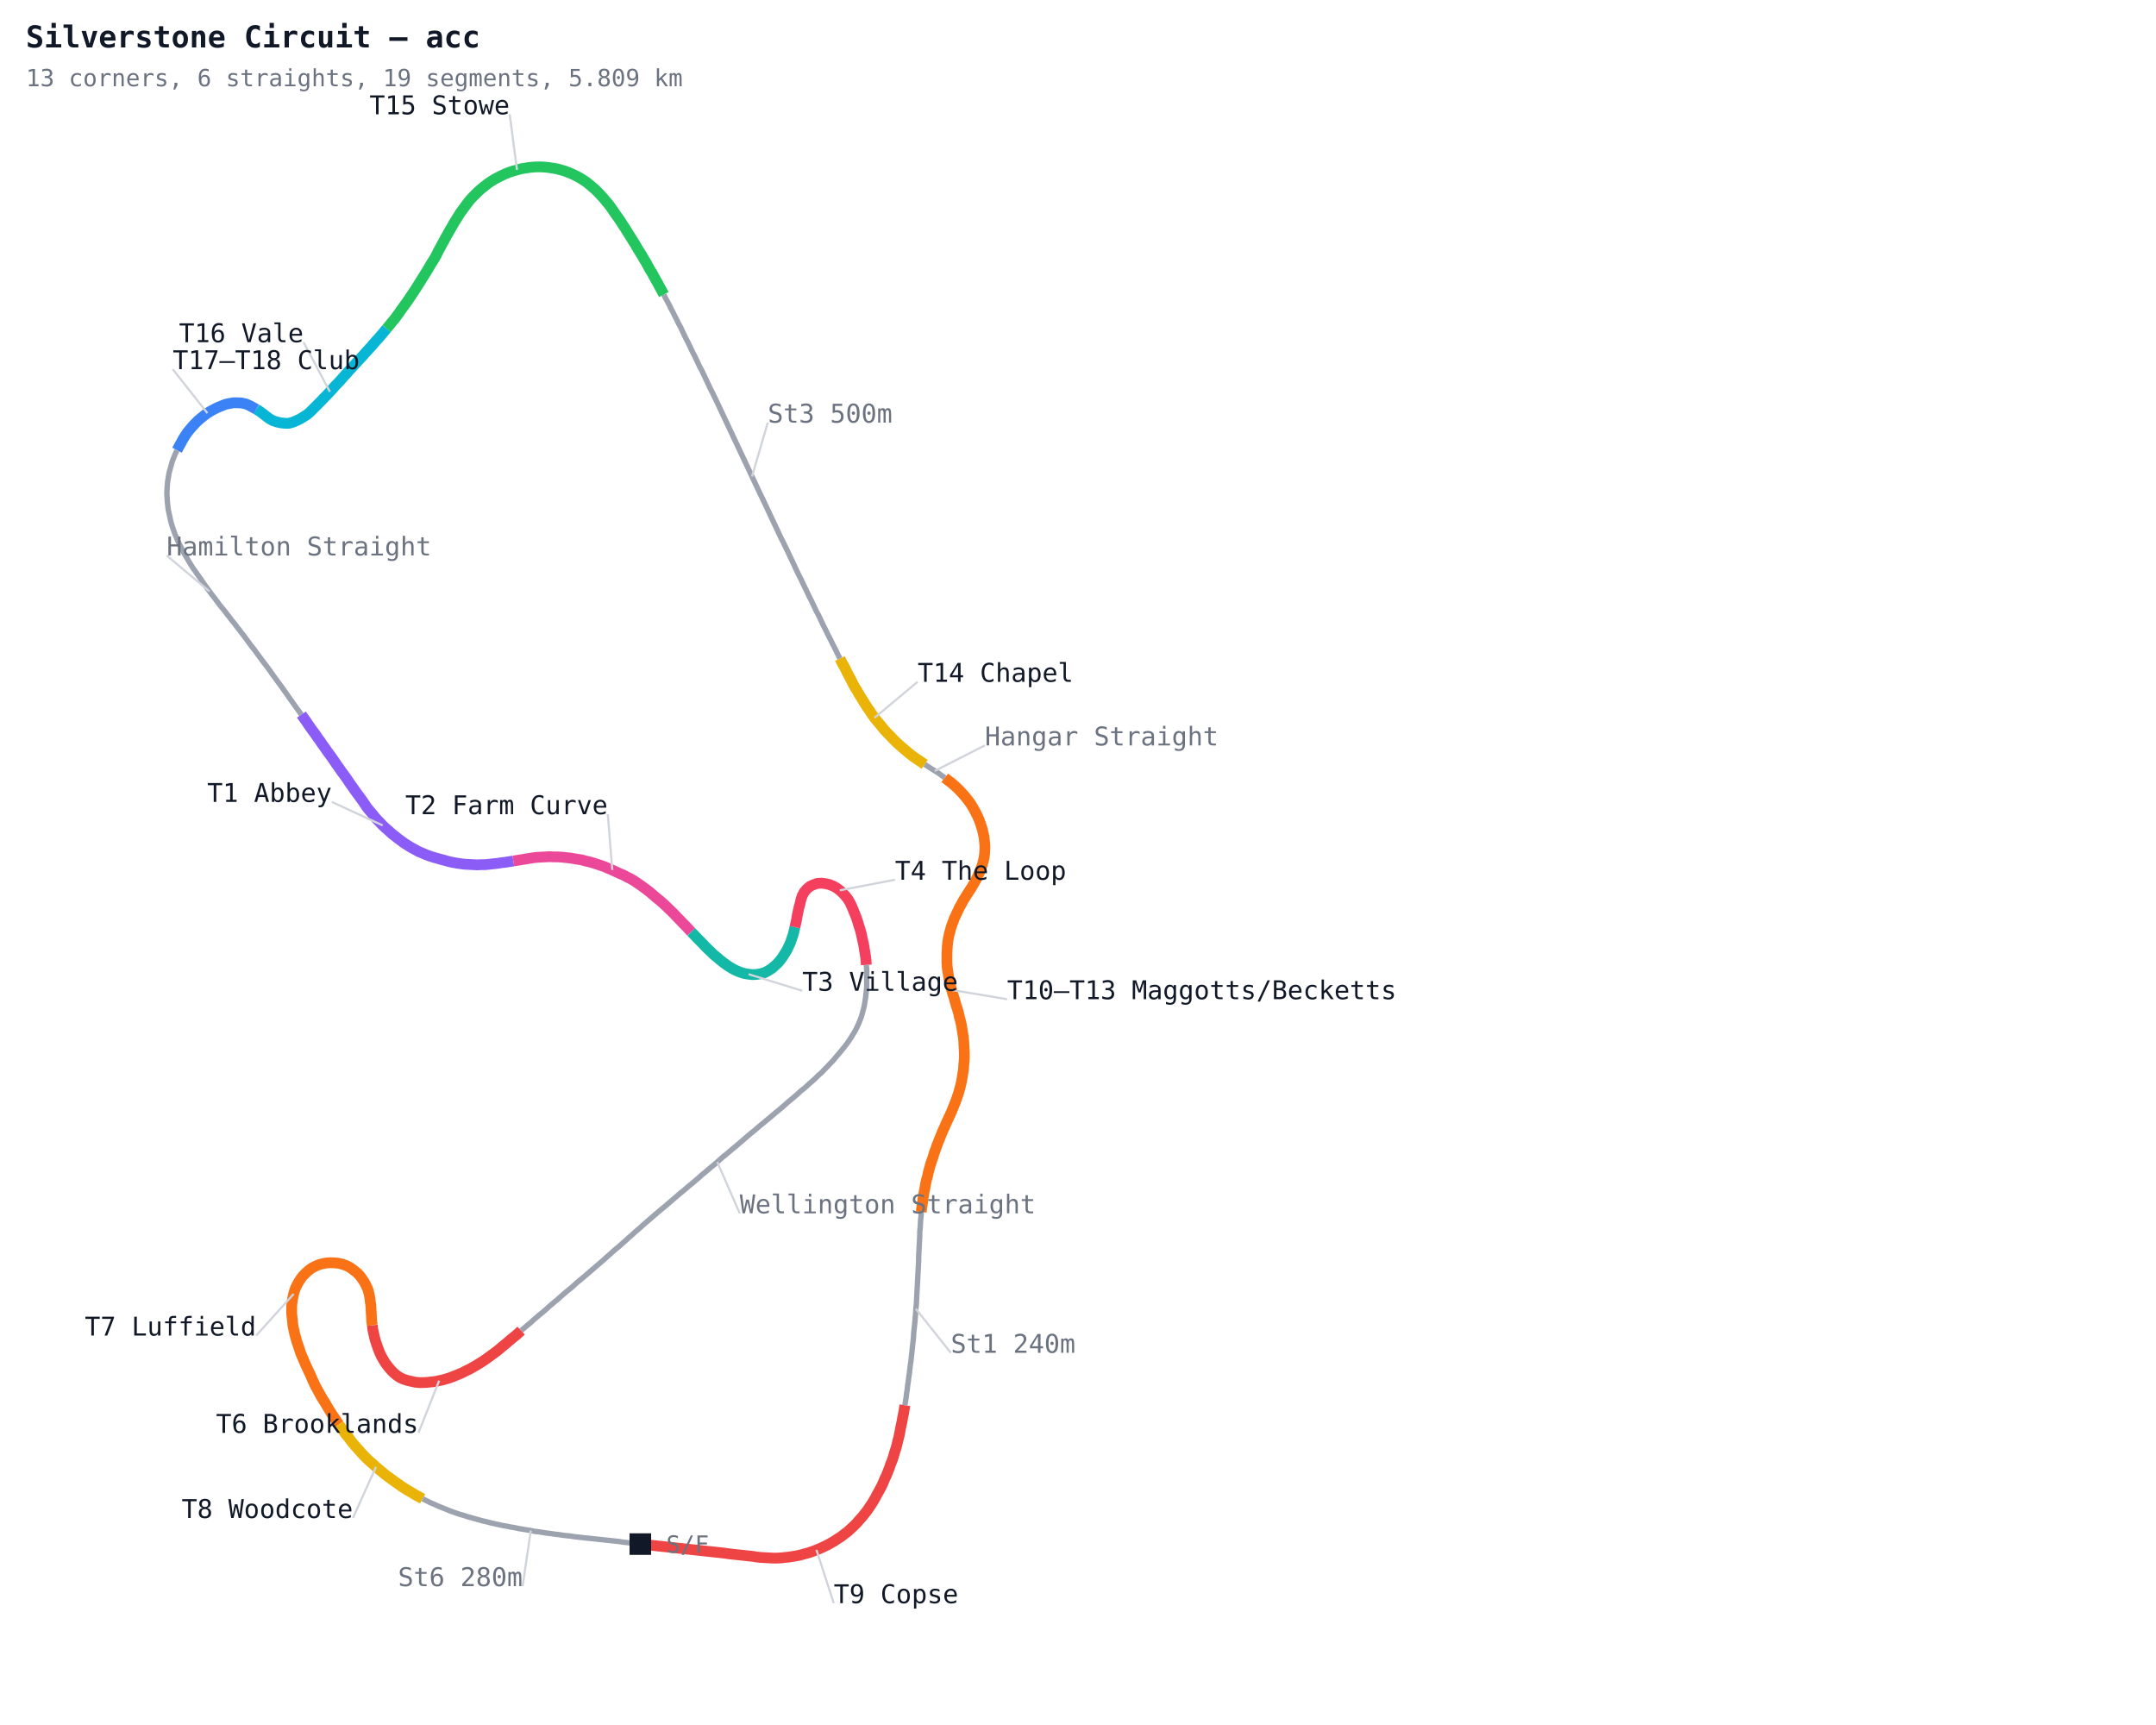
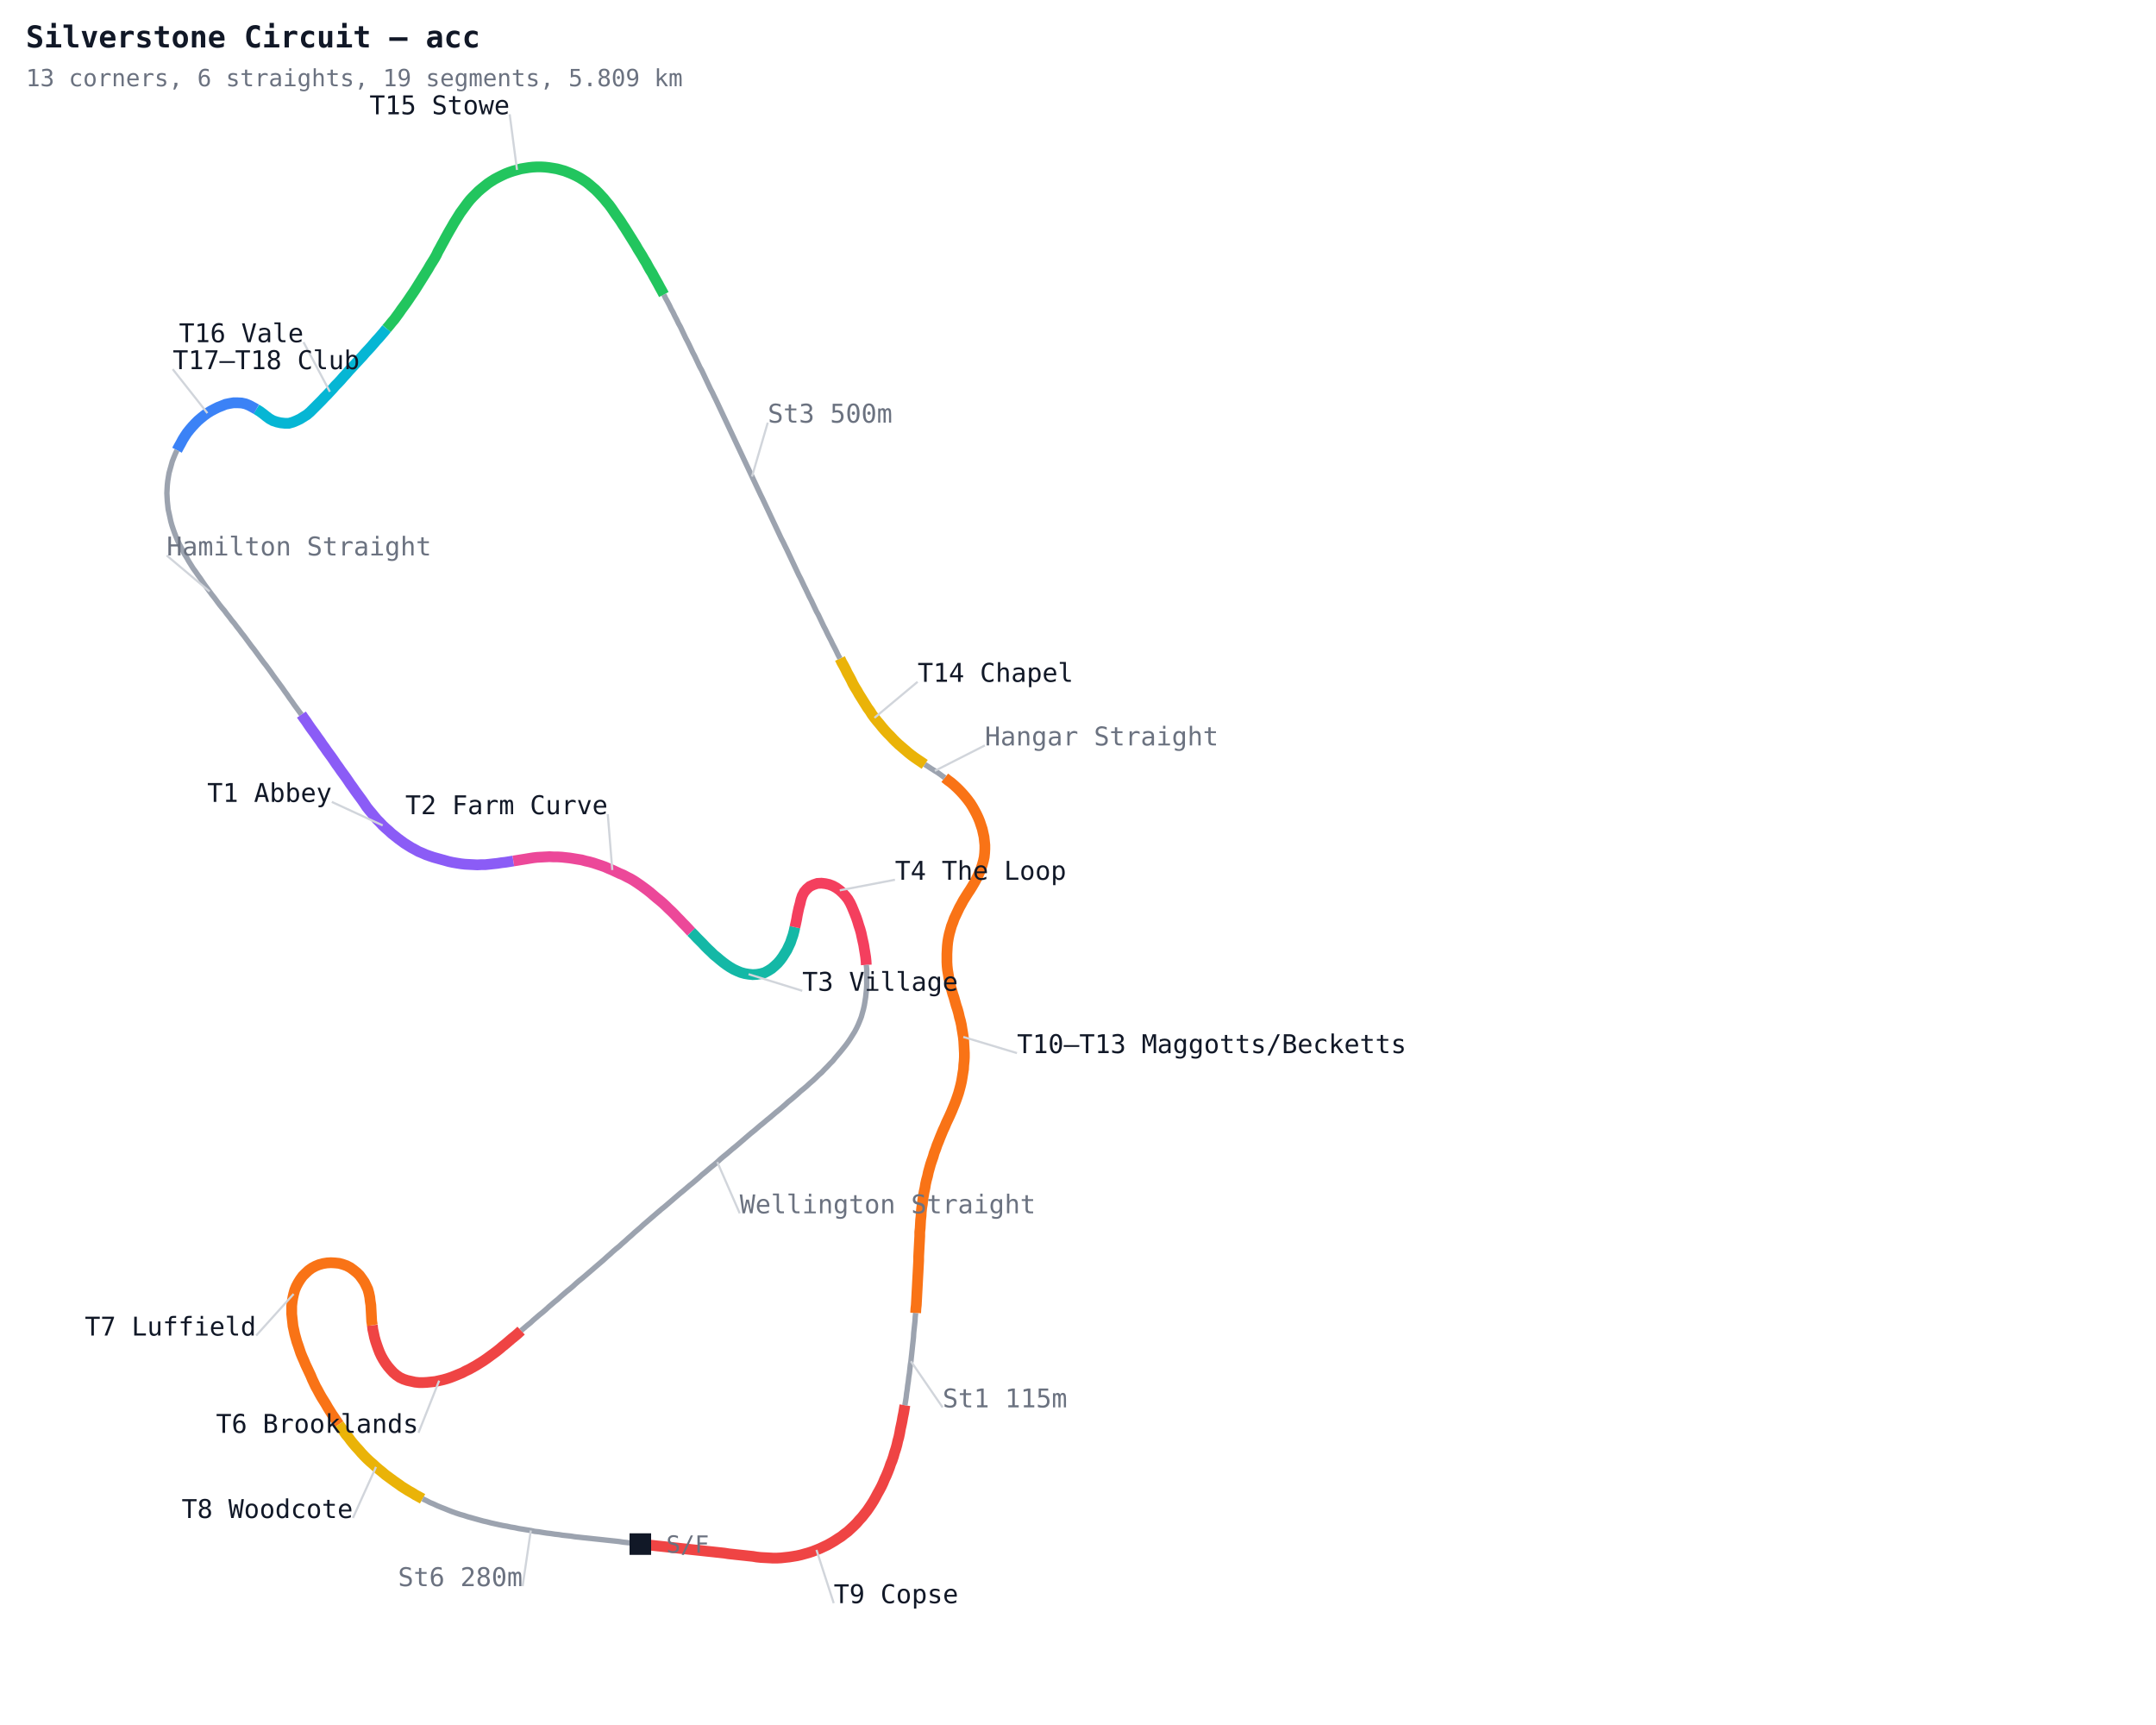
<svg xmlns="http://www.w3.org/2000/svg" width="1000" height="800" viewBox="0 0 1000 800">
  <defs>
    <style>
      .name { font-family: monospace; font-size: 12px; }
      .sector { font-family: monospace; font-size: 12px; fill: #7c3aed; font-weight: bold; }
      .title { font-family: monospace; font-size: 14px; fill: #111827; font-weight: bold; }
      .sub { font-family: monospace; font-size: 11px; fill: #6b7280; }
    </style>
  </defs>
  <rect width="1000" height="800" fill="#ffffff" />
  <polyline fill="none" stroke="#ef4444" stroke-width="5" points="297.0,716.1 298.8,716.3 300.7,716.5 302.6,716.7 304.4,716.9 306.3,717.1 308.2,717.3 310.0,717.5 311.9,717.7 313.8,717.9 315.6,718.1 317.5,718.3 319.4,718.5 321.2,718.7 323.1,718.9 325.0,719.1 326.8,719.3 328.7,719.5 330.6,719.7 332.4,719.9 334.3,720.1 336.1,720.3 338.0,720.6 339.9,720.8 341.7,721.0 343.6,721.2 345.5,721.4 347.3,721.6 349.2,721.8 351.0,722.1 352.9,722.3 354.8,722.4 356.7,722.5 358.5,722.6 360.4,722.6 362.3,722.5 364.1,722.3 366.0,722.1 367.9,721.8 369.7,721.5 371.5,721.1 373.3,720.6 375.1,720.1 376.9,719.5 378.7,718.8 380.4,718.1 382.1,717.3 383.8,716.5 385.4,715.6 387.1,714.6 388.6,713.6 390.2,712.6 391.7,711.4 393.2,710.3 394.6,709.0 395.9,707.8 397.3,706.4 398.5,705.0 399.8,703.6 400.9,702.2 402.1,700.7 403.2,699.1 404.2,697.6 405.2,696.0 406.1,694.4 407.0,692.7 407.9,691.1 408.8,689.4 409.6,687.7 410.3,686.0 411.1,684.3 411.8,682.6 412.5,680.8 413.1,679.0 413.8,677.3 414.4,675.5 414.9,673.7 415.5,671.9 416.0,670.1 416.4,668.3 416.9,666.5 417.3,664.6 417.6,662.8 418.0,661.0 418.4,659.1 418.7,657.3 419.1,655.4 419.4,653.6 419.7,651.7" />
-   <polyline fill="none" stroke="#9ca3af" stroke-width="2.5" points="419.7,651.7 420.0,649.9 420.3,648.0 420.5,646.2 420.8,644.3 421.0,642.5 421.3,640.6 421.5,638.7 421.8,636.9 422.0,635.0 422.2,633.2 422.5,631.3 422.7,629.4 422.9,627.6 423.1,625.7 423.3,623.8 423.5,622.0 423.7,620.1 423.8,618.2 424.0,616.4 424.2,614.5 424.4,612.6 424.5,610.8 424.7,608.9 424.8,607.0 425.0,605.2 425.1,603.3 425.2,601.4 425.3,599.5 425.4,597.7 425.5,595.8 425.6,593.9 425.7,592.0 425.8,590.2 425.9,588.3 426.0,586.4 426.1,584.6 426.1,582.7 426.2,580.8 426.3,578.9 426.4,577.0 426.5,575.2 426.6,573.3 426.6,571.4 426.8,569.6 426.9,567.7 427.0,565.8 427.2,564.0 427.3,562.1" />
-   <polyline fill="none" stroke="#f97316" stroke-width="5" points="427.3,562.1 427.5,560.2 427.8,558.4 428.0,556.5 428.3,554.6 428.6,552.8 429.0,551.0 429.3,549.1 429.7,547.3 430.2,545.5 430.6,543.6 431.1,541.8 431.6,540.0 432.2,538.2 432.8,536.5 433.3,534.7 434.0,532.9 434.6,531.1 435.3,529.4 436.0,527.6 436.7,525.9 437.4,524.2 438.2,522.5 438.9,520.8 439.7,519.1 440.5,517.4 441.3,515.6 442.0,513.9 442.7,512.2 443.4,510.4 444.0,508.7 444.6,506.9 445.1,505.1 445.6,503.2 446.0,501.4 446.3,499.6 446.6,497.7 446.9,495.9 447.0,494.0 447.2,492.1 447.3,490.3 447.3,488.4 447.2,486.5 447.1,484.6 447.0,482.8 446.8,480.9 446.5,479.0 446.2,477.2 445.9,475.3 445.5,473.5 445.0,471.7 444.6,469.9 444.1,468.1 443.5,466.3 443.0,464.5 442.5,462.7 441.9,460.9 441.4,459.1 440.9,457.3 440.5,455.4 440.1,453.6 439.8,451.7 439.5,449.9 439.3,448.0 439.2,446.2 439.2,444.3 439.2,442.4 439.3,440.5 439.4,438.7 439.6,436.8 439.9,435.0 440.3,433.1 440.8,431.3 441.3,429.5 442.0,427.7 442.6,426.0 443.4,424.3 444.2,422.6 445.0,420.9 445.9,419.3 446.8,417.6 447.8,416.0 448.8,414.4 449.8,412.9 450.8,411.3 451.8,409.6 452.7,408.0 453.5,406.3 454.3,404.6 455.0,402.9 455.6,401.1 456.1,399.3 456.5,397.5 456.7,395.6 456.8,393.7 456.8,391.9 456.6,390.0 456.4,388.1 456.0,386.3 455.6,384.5 455.0,382.7 454.4,380.9 453.7,379.2 452.9,377.5 452.0,375.8 451.1,374.2 450.1,372.6 449.0,371.1 447.8,369.6 446.6,368.2 445.3,366.8 444.0,365.5 442.6,364.2 441.2,363.0 439.7,361.9 438.2,360.7" />
+   <polyline fill="none" stroke="#9ca3af" stroke-width="2.5" points="419.7,651.7 420.0,649.9 420.3,648.0 420.5,646.2 420.8,644.3 421.0,642.5 421.3,640.6 421.5,638.7 421.8,636.9 422.0,635.0 422.2,633.2 422.5,631.3 422.7,629.4 422.9,627.6 423.1,625.7 423.3,623.8 423.5,622.0 423.7,620.1 423.8,618.2 424.0,616.4 424.2,614.5 424.4,612.6 424.5,610.8 424.7,608.9" />
+   <polyline fill="none" stroke="#f97316" stroke-width="5" points="424.7,608.9 424.8,607.0 425.0,605.2 425.1,603.3 425.2,601.4 425.3,599.5 425.4,597.7 425.5,595.8 425.6,593.9 425.7,592.0 425.8,590.2 425.9,588.3 426.0,586.4 426.1,584.6 426.1,582.7 426.2,580.8 426.3,578.9 426.4,577.0 426.5,575.2 426.6,573.3 426.6,571.4 426.8,569.6 426.9,567.7 427.0,565.8 427.2,564.0 427.3,562.1 427.5,560.2 427.8,558.4 428.0,556.5 428.3,554.6 428.6,552.8 429.0,551.0 429.3,549.1 429.7,547.3 430.2,545.5 430.6,543.6 431.1,541.8 431.6,540.0 432.2,538.2 432.8,536.5 433.3,534.7 434.0,532.9 434.6,531.1 435.3,529.4 436.0,527.6 436.7,525.9 437.4,524.2 438.2,522.5 438.9,520.8 439.7,519.1 440.5,517.4 441.3,515.6 442.0,513.9 442.7,512.2 443.4,510.4 444.0,508.7 444.6,506.9 445.1,505.1 445.6,503.2 446.0,501.4 446.3,499.6 446.6,497.7 446.9,495.9 447.0,494.0 447.2,492.1 447.3,490.3 447.3,488.4 447.2,486.5 447.1,484.6 447.0,482.8 446.8,480.9 446.5,479.0 446.2,477.2 445.9,475.3 445.5,473.5 445.0,471.7 444.6,469.9 444.1,468.1 443.5,466.3 443.0,464.5 442.5,462.7 441.9,460.9 441.4,459.1 440.9,457.3 440.5,455.4 440.1,453.6 439.8,451.7 439.5,449.9 439.3,448.0 439.2,446.2 439.2,444.3 439.2,442.4 439.3,440.5 439.4,438.7 439.6,436.8 439.9,435.0 440.3,433.1 440.8,431.3 441.3,429.5 442.0,427.7 442.6,426.0 443.4,424.3 444.2,422.6 445.0,420.9 445.9,419.3 446.8,417.6 447.8,416.0 448.8,414.4 449.8,412.9 450.8,411.3 451.8,409.6 452.7,408.0 453.5,406.3 454.3,404.6 455.0,402.9 455.6,401.1 456.1,399.3 456.5,397.5 456.7,395.6 456.8,393.7 456.8,391.9 456.6,390.0 456.4,388.1 456.0,386.3 455.6,384.5 455.0,382.7 454.4,380.9 453.7,379.2 452.9,377.5 452.0,375.8 451.1,374.2 450.1,372.6 449.0,371.1 447.8,369.6 446.6,368.2 445.3,366.8 444.0,365.5 442.6,364.2 441.2,363.0 439.7,361.9 438.2,360.7" />
  <polyline fill="none" stroke="#9ca3af" stroke-width="2.5" points="438.2,360.7 436.7,359.6 435.2,358.5 433.6,357.5 432.0,356.5 430.5,355.5 428.9,354.5" />
  <polyline fill="none" stroke="#eab308" stroke-width="5" points="428.9,354.5 427.3,353.4 425.8,352.4 424.2,351.3 422.7,350.2 421.2,349.0 419.8,347.8 418.4,346.6 417.0,345.4 415.6,344.1 414.3,342.8 413.0,341.4 411.7,340.1 410.4,338.7 409.2,337.3 408.0,335.8 406.8,334.4 405.6,332.9 404.5,331.4 403.5,329.8 402.4,328.3 401.4,326.7 400.4,325.1 399.4,323.5 398.4,321.9 397.5,320.3 396.5,318.7 395.6,317.1 394.8,315.4 393.9,313.7 393.0,312.1 392.2,310.4 391.3,308.7 390.4,307.1 389.6,305.4" />
  <polyline fill="none" stroke="#9ca3af" stroke-width="2.5" points="389.6,305.4 388.7,303.7 387.9,302.0 387.1,300.4 386.2,298.7 385.4,297.0 384.5,295.3 383.7,293.7 382.9,292.0 382.0,290.3 381.2,288.6 380.4,286.9 379.6,285.2 378.7,283.6 377.9,281.9 377.1,280.2 376.3,278.5 375.4,276.8 374.6,275.1 373.8,273.4 373.0,271.8 372.2,270.1 371.4,268.4 370.5,266.7 369.7,265.0 368.9,263.3 368.1,261.6 367.3,259.9 366.5,258.2 365.7,256.5 364.9,254.8 364.1,253.2 363.3,251.5 362.4,249.8 361.6,248.1 360.8,246.4 360.0,244.7 359.2,243.0 358.4,241.3 357.6,239.6 356.8,237.9 356.0,236.2 355.2,234.5 354.4,232.8 353.6,231.1 352.8,229.5 352.0,227.8 351.2,226.1 350.4,224.4 349.6,222.7 348.8,221.0 348.0,219.3 347.2,217.6 346.4,215.9 345.6,214.2 344.8,212.5 344.0,210.8 343.2,209.1 342.4,207.4 341.6,205.7 340.8,204.0 340.0,202.3 339.2,200.6 338.4,198.9 337.6,197.2 336.8,195.5 336.0,193.8 335.2,192.1 334.4,190.4 333.6,188.7 332.8,187.0 332.0,185.3 331.2,183.7 330.4,182.0 329.5,180.3 328.7,178.6 327.9,176.9 327.1,175.2 326.3,173.5 325.5,171.8 324.6,170.2 323.8,168.5 323.0,166.8 322.2,165.1 321.3,163.4 320.5,161.7 319.7,160.0 318.9,158.4 318.0,156.7 317.2,155.0 316.4,153.3 315.6,151.6 314.7,150.0 313.9,148.3 313.0,146.6 312.2,144.9 311.3,143.3 310.5,141.6 309.6,139.9 308.7,138.3 307.9,136.6" />
  <polyline fill="none" stroke="#22c55e" stroke-width="5" points="307.9,136.6 307.0,134.9 306.1,133.3 305.2,131.6 304.3,130.0 303.4,128.4 302.5,126.7 301.5,125.1 300.6,123.5 299.7,121.8 298.7,120.2 297.8,118.6 296.8,117.0 295.8,115.4 294.9,113.8 293.9,112.2 292.9,110.6 291.9,109.0 290.9,107.4 289.9,105.8 288.9,104.3 287.9,102.7 286.8,101.1 285.7,99.6 284.7,98.1 283.6,96.5 282.5,95.0 281.3,93.6 280.1,92.1 278.8,90.7 277.6,89.4 276.2,88.0 274.8,86.8 273.4,85.6 271.9,84.4 270.4,83.4 268.8,82.4 267.1,81.5 265.4,80.7 263.7,80.0 261.9,79.3 260.1,78.8 258.3,78.3 256.5,78.0 254.6,77.7 252.8,77.5 250.9,77.4 249.0,77.4 247.1,77.5 245.3,77.7 243.4,78.0 241.6,78.3 239.8,78.8 238.0,79.3 236.2,79.9 234.4,80.6 232.7,81.4 231.1,82.2 229.4,83.1 227.8,84.1 226.3,85.1 224.8,86.3 223.3,87.5 221.9,88.7 220.6,90.0 219.3,91.3 218.0,92.7 216.8,94.2 215.7,95.7 214.6,97.2 213.5,98.7 212.5,100.3 211.5,101.9 210.5,103.5 209.6,105.1 208.6,106.8 207.7,108.4 206.8,110.0 205.9,111.7 205.0,113.3 204.1,115.0 203.2,116.6 202.4,118.3 201.5,119.9 200.5,121.5 199.5,123.1 198.6,124.7 197.6,126.3 196.6,127.9 195.6,129.5 194.6,131.1 193.6,132.7 192.6,134.3 191.6,135.8 190.5,137.4 189.5,138.9 188.4,140.5 187.3,142.0 186.2,143.5 185.1,145.1 184.0,146.6 182.9,148.1 181.7,149.5 180.5,151.0 179.3,152.4" />
  <polyline fill="none" stroke="#06b6d4" stroke-width="5" points="179.3,152.4 178.1,153.9 176.9,155.3 175.7,156.7 174.4,158.1 173.2,159.5 172.0,160.9 170.7,162.3 169.4,163.7 168.2,165.1 166.9,166.5 165.6,167.9 164.4,169.2 163.1,170.6 161.8,172.0 160.6,173.4 159.3,174.8 158.1,176.2 156.8,177.6 155.5,178.9 154.3,180.3 153.0,181.7 151.7,183.1 150.4,184.4 149.1,185.8 147.8,187.1 146.5,188.4 145.1,189.8 143.8,191.1 142.4,192.3 140.8,193.3 139.2,194.3 137.5,195.1 135.8,195.8 134.0,196.3 132.1,196.3 130.2,196.1 128.4,195.7 126.6,195.1 125.0,194.2 123.5,193.1 122.0,191.9 120.5,190.8 118.9,189.8" />
  <polyline fill="none" stroke="#3b82f6" stroke-width="5" points="118.9,189.8 117.3,188.9 115.6,188.0 113.9,187.3 112.1,186.9 110.2,186.8 108.3,186.8 106.5,187.1 104.6,187.5 102.9,188.2 101.1,188.9 99.5,189.7 97.8,190.6 96.2,191.6 94.7,192.7 93.2,193.9 91.8,195.1 90.5,196.4 89.2,197.8 88.0,199.2 86.8,200.7 85.8,202.2 84.8,203.8 83.9,205.5 83.0,207.1 82.1,208.8" />
  <polyline fill="none" stroke="#9ca3af" stroke-width="2.5" points="82.1,208.8 81.3,210.5 80.6,212.2 79.9,214.0 79.4,215.8 78.9,217.6 78.4,219.4 78.1,221.2 77.8,223.1 77.6,225.0 77.5,226.8 77.4,228.7 77.5,230.6 77.6,232.4 77.8,234.3 78.0,236.2 78.4,238.0 78.8,239.8 79.2,241.7 79.7,243.5 80.3,245.3 80.9,247.0 81.6,248.8 82.3,250.5 83.1,252.2 84.0,253.9 84.8,255.5 85.7,257.2 86.7,258.8 87.6,260.4 88.6,262.0 89.6,263.6 90.7,265.1 91.8,266.7 92.9,268.2 93.9,269.7 95.0,271.3 96.1,272.8 97.2,274.3 98.3,275.8 99.5,277.3 100.6,278.8 101.7,280.3 102.9,281.8 104.1,283.2 105.2,284.7 106.4,286.2 107.5,287.7 108.7,289.1 109.8,290.6 111.0,292.1 112.1,293.6 113.3,295.1 114.4,296.6 115.5,298.1 116.6,299.6 117.8,301.1 118.9,302.6 120.0,304.1 121.1,305.6 122.2,307.1 123.4,308.6 124.5,310.1 125.6,311.6 126.7,313.2 127.8,314.7 128.9,316.2 130.0,317.7 131.1,319.2 132.2,320.8 133.3,322.3 134.3,323.8 135.4,325.3 136.5,326.9 137.6,328.4 138.7,329.9 139.8,331.4" />
  <polyline fill="none" stroke="#8b5cf6" stroke-width="5" points="139.8,331.4 140.9,333.0 142.0,334.5 143.0,336.0 144.1,337.6 145.2,339.1 146.3,340.6 147.4,342.2 148.5,343.7 149.5,345.2 150.6,346.7 151.7,348.3 152.8,349.8 153.9,351.3 155.0,352.9 156.0,354.4 157.1,355.9 158.2,357.5 159.3,359.0 160.4,360.5 161.5,362.1 162.5,363.6 163.6,365.1 164.7,366.7 165.8,368.2 166.9,369.7 168.0,371.2 169.1,372.8 170.1,374.3 171.3,375.8 172.5,377.2 173.7,378.7 174.9,380.1 176.2,381.4 177.5,382.8 178.9,384.1 180.3,385.3 181.7,386.6 183.1,387.7 184.6,388.9 186.1,390.0 187.6,391.1 189.2,392.1 190.8,393.1 192.5,394.0 194.1,394.9 195.8,395.6 197.6,396.4 199.3,397.0 201.1,397.6 202.9,398.1 204.7,398.6 206.5,399.1 208.3,399.6 210.2,400.0 212.0,400.3 213.9,400.6 215.7,400.8 217.6,400.9 219.5,401.0 221.4,401.1 223.2,401.0 225.1,401.0 227.0,400.8 228.8,400.6 230.7,400.4 232.6,400.1 234.4,399.9 236.3,399.6 238.1,399.3" />
  <polyline fill="none" stroke="#ec4899" stroke-width="5" points="238.1,399.3 240.0,399.0 241.8,398.7 243.7,398.4 245.5,398.1 247.4,397.8 249.2,397.6 251.1,397.5 253.0,397.4 254.9,397.3 256.7,397.4 258.6,397.4 260.5,397.5 262.3,397.7 264.2,397.9 266.1,398.2 267.9,398.5 269.8,398.8 271.6,399.3 273.4,399.7 275.2,400.2 277.0,400.8 278.8,401.4 280.5,402.0 282.3,402.8 284.0,403.5 285.7,404.3 287.4,405.1 289.1,405.8 290.8,406.7 292.4,407.5 294.1,408.5 295.6,409.5 297.2,410.6 298.7,411.7 300.2,412.8 301.7,414.0 303.1,415.2 304.5,416.4 306.0,417.6 307.4,418.8 308.8,420.1 310.1,421.4 311.5,422.7 312.8,424.0 314.1,425.4 315.4,426.7 316.7,428.1 318.0,429.4 319.3,430.8 320.6,432.2" />
  <polyline fill="none" stroke="#14b8a6" stroke-width="5" points="320.6,432.2 321.9,433.5 323.2,434.9 324.5,436.2 325.8,437.5 327.1,438.9 328.4,440.2 329.8,441.5 331.1,442.8 332.6,444.0 334.0,445.2 335.5,446.4 337.0,447.5 338.5,448.5 340.2,449.5 341.9,450.3 343.6,451.0 345.4,451.5 347.2,451.8 349.1,452.0 351.0,451.9 352.8,451.6 354.6,451.1 356.3,450.2 357.9,449.2 359.3,448.0 360.7,446.7 361.9,445.3 363.0,443.8 364.0,442.2 365.0,440.6 365.8,438.9 366.6,437.2 367.2,435.4 367.8,433.7 368.3,431.8 368.7,430.0" />
  <polyline fill="none" stroke="#f43f5e" stroke-width="5" points="368.7,430.0 369.1,428.2 369.5,426.3 369.8,424.5 370.2,422.6 370.6,420.8 371.1,419.0 371.5,417.2 372.1,415.4 373.0,413.7 374.2,412.3 375.6,411.1 377.3,410.3 379.1,409.7 381.0,409.6 382.8,409.8 384.6,410.2 386.4,410.9 388.0,411.8 389.5,412.9 390.9,414.2 392.2,415.6 393.3,417.0 394.3,418.7 395.1,420.4 395.8,422.1 396.5,423.8 397.2,425.6 397.8,427.4 398.3,429.1 398.9,430.9 399.4,432.7 399.8,434.6 400.2,436.4 400.6,438.2 400.9,440.1 401.2,441.9 401.5,443.8 401.7,445.7 401.8,447.5" />
  <polyline fill="none" stroke="#9ca3af" stroke-width="2.5" points="401.8,447.5 402.0,449.4 402.0,451.3 402.0,453.2 402.0,455.0 402.0,456.9 401.9,458.8 401.7,460.6 401.5,462.5 401.2,464.4 400.9,466.2 400.5,468.0 400.0,469.8 399.5,471.6 398.8,473.4 398.1,475.1 397.3,476.8 396.4,478.5 395.4,480.1 394.4,481.7 393.4,483.2 392.3,484.7 391.1,486.2 389.9,487.7 388.7,489.1 387.5,490.5 386.3,492.0 385.0,493.3 383.7,494.7 382.4,496.0 381.1,497.4 379.7,498.6 378.4,499.9 377.0,501.2 375.6,502.4 374.2,503.7 372.8,504.9 371.3,506.1 369.9,507.4 368.5,508.6 367.1,509.8 365.6,511.0 364.2,512.3 362.8,513.5 361.4,514.7 359.9,515.9 358.5,517.1 357.1,518.3 355.6,519.5 354.2,520.7 352.7,521.9 351.3,523.1 349.9,524.3 348.4,525.5 347.0,526.7 345.6,527.9 344.1,529.2 342.7,530.4 341.3,531.6 339.8,532.8 338.4,534.0 337.0,535.2 335.5,536.4 334.1,537.6 332.7,538.9 331.3,540.1 329.8,541.3 328.4,542.5 327.0,543.7 325.5,544.9 324.1,546.2 322.7,547.4 321.3,548.6 319.8,549.8 318.4,551.0 317.0,552.2 315.5,553.4 314.1,554.6 312.7,555.8 311.2,557.1 309.8,558.3 308.4,559.5 306.9,560.7 305.5,561.9 304.1,563.1 302.7,564.3 301.2,565.6 299.8,566.8 298.4,568.0 297.0,569.3 295.6,570.5 294.2,571.7 292.8,573.0 291.4,574.2 290.0,575.5 288.6,576.7 287.2,578.0 285.7,579.2 284.3,580.4 282.9,581.7 281.5,582.9 280.1,584.2 278.7,585.4 277.3,586.6 275.9,587.8 274.4,589.1 273.0,590.3 271.6,591.5 270.2,592.7 268.7,593.9 267.3,595.1 265.9,596.4 264.5,597.6 263.0,598.8 261.6,600.0 260.2,601.2 258.8,602.5 257.3,603.7 255.9,604.9 254.5,606.1 253.1,607.4 251.7,608.6 250.2,609.8 248.8,611.0 247.4,612.2 246.0,613.5 244.5,614.7 243.1,615.9 241.7,617.1" />
  <polyline fill="none" stroke="#ef4444" stroke-width="5" points="241.7,617.1 240.3,618.4 238.9,619.6 237.4,620.8 236.0,622.0 234.6,623.2 233.1,624.4 231.7,625.6 230.2,626.8 228.7,627.9 227.2,629.0 225.7,630.1 224.1,631.2 222.5,632.2 220.9,633.2 219.3,634.1 217.7,635.0 216.0,635.8 214.3,636.7 212.6,637.4 210.9,638.1 209.1,638.8 207.3,639.4 205.5,639.9 203.7,640.3 201.9,640.7 200.0,640.9 198.1,641.1 196.3,641.2 194.4,641.2 192.5,641.0 190.7,640.6 188.9,640.2 187.1,639.6 185.4,638.8 183.8,637.7 182.4,636.5 181.1,635.1 179.9,633.7 178.8,632.2 177.8,630.6 176.9,629.0 176.1,627.3 175.4,625.5 174.8,623.8 174.2,622.0 173.7,620.2 173.3,618.3 172.9,616.5 172.7,614.6" />
  <polyline fill="none" stroke="#f97316" stroke-width="5" points="172.7,614.6 172.4,612.8 172.3,610.9 172.2,609.0 172.1,607.2 172.0,605.3 171.7,603.4 171.5,601.6 171.1,599.7 170.6,597.9 169.8,596.2 169.0,594.6 167.9,593.0 166.8,591.5 165.5,590.2 164.0,589.0 162.5,587.9 160.8,587.0 159.1,586.4 157.3,585.9 155.4,585.7 153.5,585.6 151.7,585.7 149.8,586.0 148.0,586.5 146.3,587.2 144.6,588.1 143.1,589.2 141.7,590.5 140.4,591.8 139.3,593.3 138.3,594.9 137.4,596.6 136.7,598.3 136.2,600.1 135.8,601.9 135.5,603.8 135.3,605.6 135.3,607.5 135.3,609.4 135.5,611.3 135.7,613.1 135.9,615.0 136.3,616.8 136.7,618.7 137.2,620.5 137.7,622.3 138.3,624.0 138.9,625.8 139.5,627.6 140.2,629.3 141.0,631.1 141.7,632.8 142.5,634.5 143.3,636.2 144.1,637.9 144.8,639.6 145.6,641.3 146.4,643.0 147.3,644.6 148.2,646.3 149.1,647.9 150.1,649.5 151.1,651.1 152.0,652.7 153.0,654.3 154.0,655.9 155.1,657.5 156.1,659.0 157.2,660.6" />
  <polyline fill="none" stroke="#eab308" stroke-width="5" points="157.2,660.6 158.2,662.1 159.3,663.6 160.4,665.2 161.6,666.6 162.7,668.1 163.9,669.6 165.1,671.0 166.4,672.4 167.6,673.8 168.9,675.2 170.2,676.5 171.6,677.8 173.0,679.0 174.4,680.3 175.8,681.5 177.3,682.7 178.7,683.9 180.2,685.0 181.7,686.1 183.2,687.2 184.8,688.3 186.3,689.4 187.9,690.4 189.5,691.4 191.1,692.3 192.7,693.3 194.4,694.2 196.0,695.1" />
  <polyline fill="none" stroke="#9ca3af" stroke-width="2.5" points="196.0,695.1 197.7,695.9 199.4,696.8 201.1,697.5 202.8,698.3 204.5,699.0 206.3,699.7 208.0,700.4 209.8,701.1 211.5,701.7 213.3,702.3 215.1,702.8 216.9,703.4 218.7,703.9 220.5,704.4 222.3,704.9 224.1,705.4 225.9,705.8 227.8,706.3 229.6,706.7 231.4,707.1 233.3,707.5 235.1,707.8 236.9,708.2 238.8,708.5 240.6,708.9 242.5,709.2 244.3,709.5 246.2,709.8 248.0,710.2 249.9,710.4 251.7,710.7 253.6,711.0 255.4,711.2 257.3,711.5 259.2,711.7 261.0,712.0 262.9,712.2 264.8,712.4 266.6,712.7 268.5,712.9 270.3,713.1 272.2,713.3 274.1,713.5 275.9,713.7 277.8,713.9 279.7,714.1 281.5,714.3 283.4,714.5 285.3,714.7 287.1,714.9 289.0,715.2 290.9,715.4 292.7,715.6 294.6,715.8 296.5,716.0" />
  <line x1="378.7" y1="718.8" x2="386.7" y2="743.5" stroke="#d1d5db" stroke-width="1" />
  <text x="386.7" y="743.5" text-anchor="start" class="name" fill="#111827">T9 Copse</text>
-   <line x1="424.8" y1="607.0" x2="441.0" y2="627.4" stroke="#d1d5db" stroke-width="1" />
-   <text x="441.0" y="627.4" text-anchor="start" class="name" fill="#6b7280">St1 240m</text>
-   <line x1="441.4" y1="459.1" x2="467.1" y2="463.4" stroke="#d1d5db" stroke-width="1" />
-   <text x="467.1" y="463.4" text-anchor="start" class="name" fill="#111827">T10–T13 Maggotts/Becketts</text>
+   <line x1="422.5" y1="631.3" x2="437.2" y2="652.7" stroke="#d1d5db" stroke-width="1" />
+   <text x="437.2" y="652.7" text-anchor="start" class="name" fill="#6b7280">St1 115m</text>
+   <line x1="446.8" y1="480.9" x2="471.7" y2="488.4" stroke="#d1d5db" stroke-width="1" />
+   <text x="471.7" y="488.4" text-anchor="start" class="name" fill="#111827">T10–T13 Maggotts/Becketts</text>
  <line x1="433.6" y1="357.5" x2="456.8" y2="345.7" stroke="#d1d5db" stroke-width="1" />
  <text x="456.8" y="345.7" text-anchor="start" class="name" fill="#6b7280">Hangar Straight</text>
  <line x1="405.6" y1="332.9" x2="425.6" y2="316.2" stroke="#d1d5db" stroke-width="1" />
  <text x="425.6" y="316.2" text-anchor="start" class="name" fill="#111827">T14 Chapel</text>
  <line x1="348.8" y1="221.0" x2="356.1" y2="196.0" stroke="#d1d5db" stroke-width="1" />
  <text x="356.1" y="196.0" text-anchor="start" class="name" fill="#6b7280">St3 500m</text>
  <line x1="239.8" y1="78.8" x2="236.4" y2="53.0" stroke="#d1d5db" stroke-width="1" />
  <text x="236.4" y="53.0" text-anchor="end" class="name" fill="#111827">T15 Stowe</text>
  <line x1="153.0" y1="181.7" x2="140.8" y2="158.7" stroke="#d1d5db" stroke-width="1" />
  <text x="140.8" y="158.7" text-anchor="end" class="name" fill="#111827">T16 Vale</text>
  <line x1="96.2" y1="191.6" x2="80.1" y2="171.2" stroke="#d1d5db" stroke-width="1" />
  <text x="80.1" y="171.2" text-anchor="start" class="name" fill="#111827">T17–T18 Club</text>
  <line x1="97.2" y1="274.3" x2="77.3" y2="257.6" stroke="#d1d5db" stroke-width="1" />
  <text x="77.3" y="257.6" text-anchor="start" class="name" fill="#6b7280">Hamilton Straight</text>
  <line x1="177.5" y1="382.8" x2="153.9" y2="371.9" stroke="#d1d5db" stroke-width="1" />
  <text x="153.9" y="371.9" text-anchor="end" class="name" fill="#111827">T1 Abbey</text>
  <line x1="284.0" y1="403.5" x2="281.9" y2="377.6" stroke="#d1d5db" stroke-width="1" />
  <text x="281.9" y="377.6" text-anchor="end" class="name" fill="#111827">T2 Farm Curve</text>
  <line x1="347.2" y1="451.8" x2="372.1" y2="459.5" stroke="#d1d5db" stroke-width="1" />
  <text x="372.1" y="459.5" text-anchor="start" class="name" fill="#111827">T3 Village</text>
  <line x1="389.5" y1="412.9" x2="415.1" y2="408.0" stroke="#d1d5db" stroke-width="1" />
  <text x="415.1" y="408.0" text-anchor="start" class="name" fill="#111827">T4 The Loop</text>
  <line x1="332.7" y1="538.9" x2="343.1" y2="562.7" stroke="#d1d5db" stroke-width="1" />
  <text x="343.1" y="562.7" text-anchor="start" class="name" fill="#6b7280">Wellington Straight</text>
  <line x1="203.7" y1="640.3" x2="194.1" y2="664.5" stroke="#d1d5db" stroke-width="1" />
  <text x="194.1" y="664.5" text-anchor="end" class="name" fill="#111827">T6 Brooklands</text>
  <line x1="136.2" y1="600.1" x2="118.8" y2="619.4" stroke="#d1d5db" stroke-width="1" />
  <text x="118.8" y="619.4" text-anchor="end" class="name" fill="#111827">T7 Luffield</text>
  <line x1="174.4" y1="680.3" x2="163.7" y2="704.0" stroke="#d1d5db" stroke-width="1" />
  <text x="163.7" y="704.0" text-anchor="end" class="name" fill="#111827">T8 Woodcote</text>
  <line x1="246.2" y1="709.8" x2="242.4" y2="735.6" stroke="#d1d5db" stroke-width="1" />
  <text x="242.4" y="735.6" text-anchor="end" class="name" fill="#6b7280">St6 280m</text>
  <rect x="292.0" y="711.1" width="10" height="10" fill="#111827" />
  <text x="309.0" y="720.1" class="sub">S/F</text>
  <text class="title" x="12" y="22">Silverstone Circuit — acc</text>
  <text class="sub" x="12" y="40">13 corners, 6 straights, 19 segments, 5.809 km</text>
</svg>
